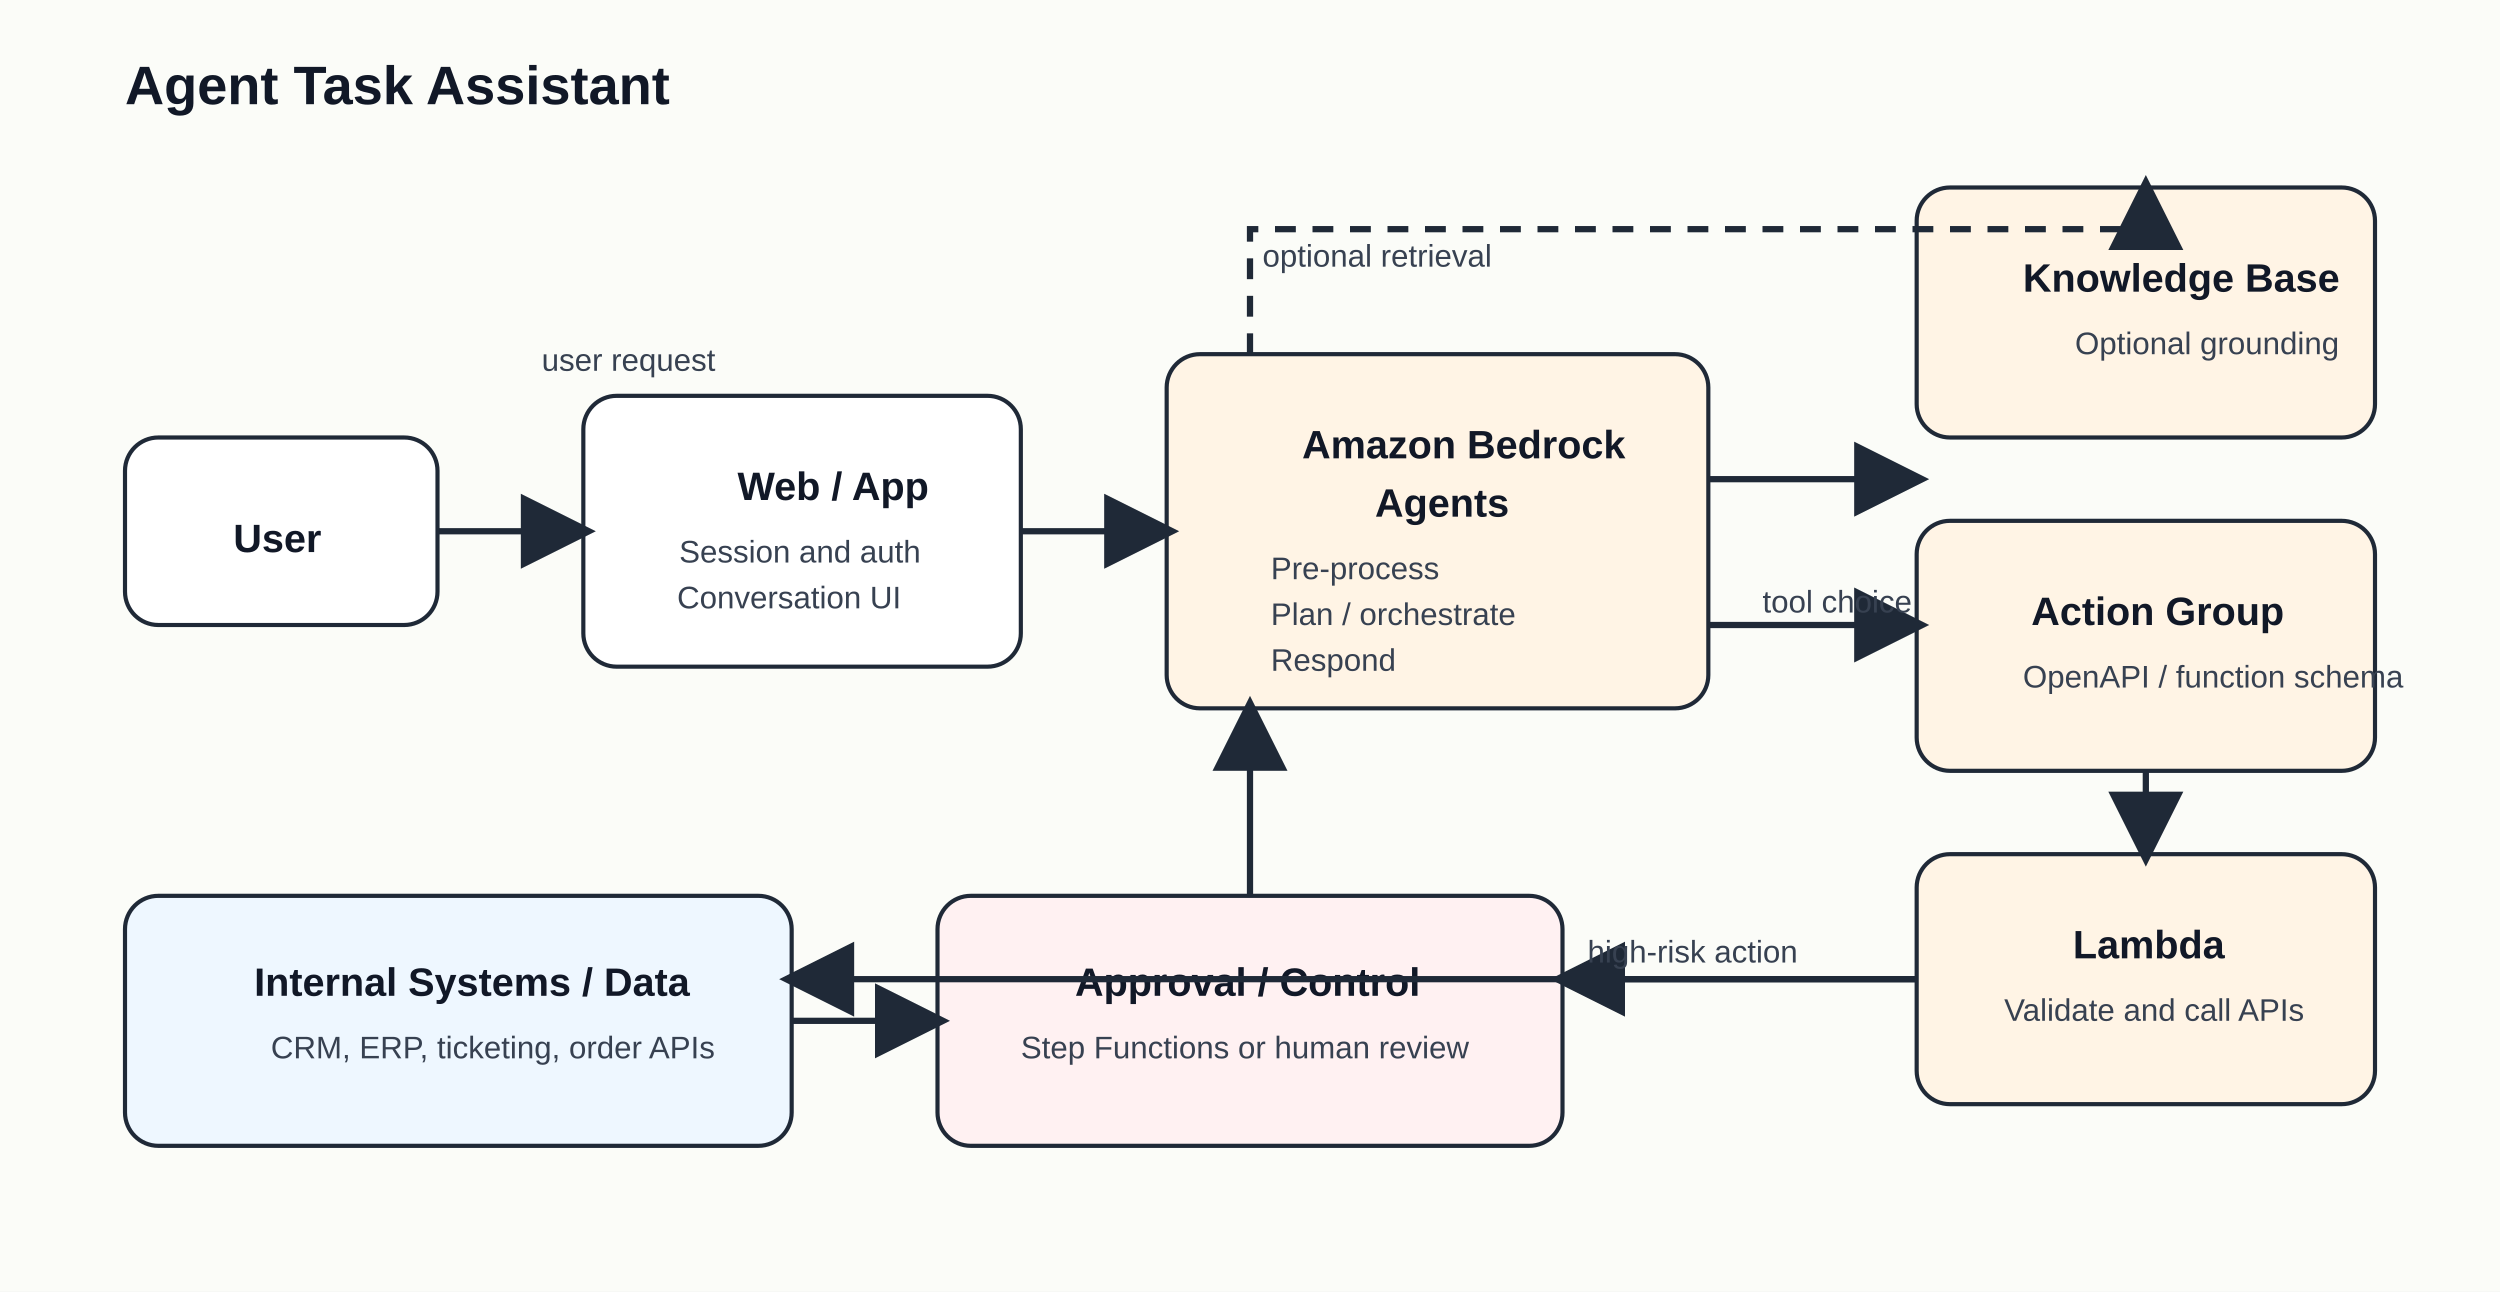
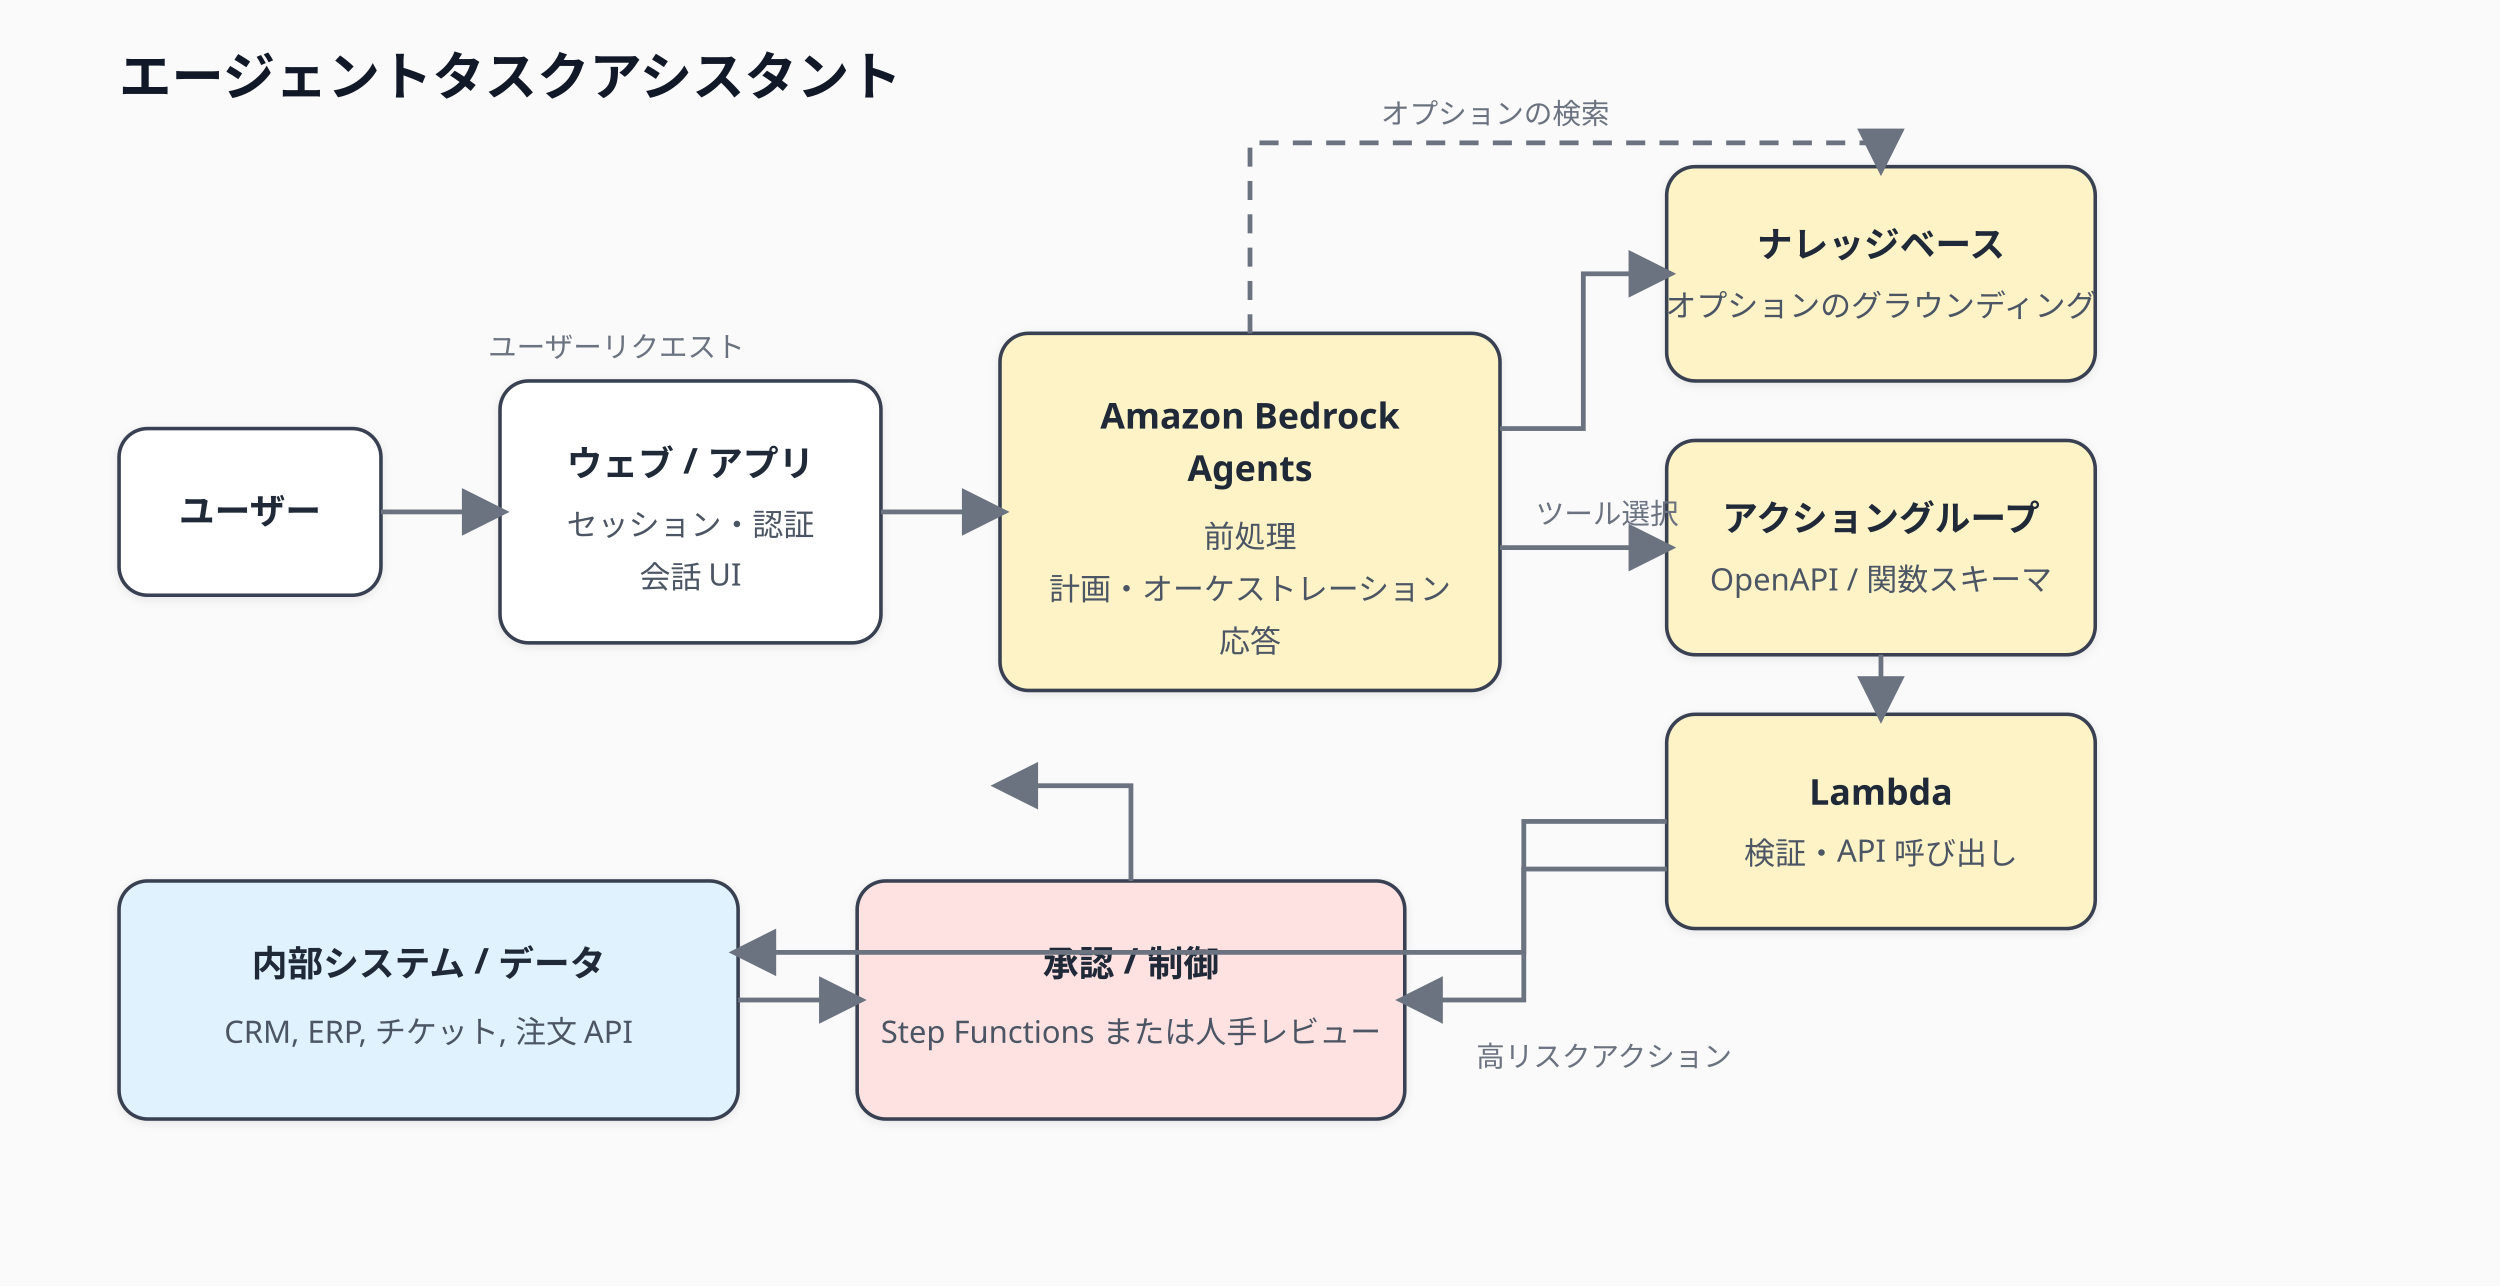
- <svg xmlns="http://www.w3.org/2000/svg" width="1200" height="620" viewBox="0 0 1200 620" role="img" aria-labelledby="title desc">
+ <svg xmlns="http://www.w3.org/2000/svg" width="1050" height="540" viewBox="0 0 1050 540" role="img" aria-labelledby="title desc">
  <defs>
    <style>
-       .bg { fill: #fbfcf8; }
-       .box { fill: #ffffff; stroke: #1f2937; stroke-width: 2; rx: 16; ry: 16; }
-       .aws { fill: #fff4e5; }
-       .data { fill: #eef7ff; }
-       .risk { fill: #fff1f2; }
-       .line { stroke: #1f2937; stroke-width: 3; fill: none; marker-end: url(#arrow); }
-       .dash { stroke-dasharray: 10 8; }
-       .title { font: 700 26px Arial, sans-serif; fill: #111827; }
-       .label { font: 700 19px Arial, sans-serif; fill: #111827; }
-       .small { font: 15px Arial, sans-serif; fill: #374151; }
+       .bg { fill: #fafafa; }
+       .box { fill: #ffffff; stroke: #374151; stroke-width: 1.5; rx: 12; ry: 12; filter: drop-shadow(0 1px 2px rgba(0,0,0,0.08)); }
+       .aws { fill: #fef3c7; }
+       .data { fill: #e0f2fe; }
+       .risk { fill: #fee2e2; }
+       .line { stroke: #6b7280; stroke-width: 2; fill: none; marker-end: url(#arrow); }
+       .dash { stroke-dasharray: 8 6; }
+       .title { font: 700 22px "Hiragino Sans", "Meiryo", sans-serif; fill: #111827; }
+       .label { font: 600 15px "Hiragino Sans", "Meiryo", sans-serif; fill: #1f2937; text-anchor: middle; }
+       .small { font: 13px "Hiragino Sans", "Meiryo", sans-serif; fill: #4b5563; text-anchor: middle; }
+       .note { font: 12px "Hiragino Sans", "Meiryo", sans-serif; fill: #6b7280; }
    </style>
-     <marker id="arrow" markerWidth="12" markerHeight="12" refX="10" refY="6" orient="auto">
-       <path d="M0,0 L12,6 L0,12 z" fill="#1f2937" />
+     <marker id="arrow" markerWidth="10" markerHeight="10" refX="8" refY="5" orient="auto">
+       <path d="M0,0 L10,5 L0,10 z" fill="#6b7280" />
    </marker>
  </defs>
-   <rect class="bg" x="0" y="0" width="1200" height="620" />
-   <text class="title" x="60" y="50">Agent Task Assistant</text>
-   <rect class="box" x="60" y="210" width="150" height="90" />
-   <text class="label" x="112" y="265">User</text>
-   <rect class="box" x="280" y="190" width="210" height="130" />
-   <text class="label" x="354" y="240">Web / App</text>
-   <text class="small" x="326" y="270">Session and auth</text>
-   <text class="small" x="325" y="292">Conversation UI</text>
-   <rect class="box aws" x="560" y="170" width="260" height="170" />
-   <text class="label" x="625" y="220">Amazon Bedrock</text>
-   <text class="label" x="660" y="248">Agents</text>
-   <text class="small" x="610" y="278">Pre-process</text>
-   <text class="small" x="610" y="300">Plan / orchestrate</text>
-   <text class="small" x="610" y="322">Respond</text>
-   <rect class="box aws" x="920" y="90" width="220" height="120" />
-   <text class="label" x="971" y="140">Knowledge Base</text>
-   <text class="small" x="996" y="170">Optional grounding</text>
-   <rect class="box aws" x="920" y="250" width="220" height="120" />
-   <text class="label" x="975" y="300">Action Group</text>
-   <text class="small" x="971" y="330">OpenAPI / function schema</text>
-   <rect class="box aws" x="920" y="410" width="220" height="120" />
-   <text class="label" x="995" y="460">Lambda</text>
-   <text class="small" x="962" y="490">Validate and call APIs</text>
-   <rect class="box data" x="60" y="430" width="320" height="120" />
-   <text class="label" x="122" y="478">Internal Systems / Data</text>
-   <text class="small" x="130" y="508">CRM, ERP, ticketing, order APIs</text>
-   <rect class="box risk" x="450" y="430" width="300" height="120" />
-   <text class="label" x="516" y="478">Approval / Control</text>
-   <text class="small" x="490" y="508">Step Functions or human review</text>
-   <path class="line" d="M210 255 H280" />
-   <path class="line" d="M490 255 H560" />
-   <path class="line" d="M820 230 H920" />
-   <path class="line" d="M820 300 H920" />
-   <path class="line" d="M1030 370 V410" />
-   <path class="line" d="M920 470 H750" />
-   <path class="line" d="M380 490 H450" />
-   <path class="line" d="M600 430 V340" />
-   <path class="line dash" d="M600 170 V110 H1030 V90" />
-   <path class="line" d="M920 470 H380" />
-   <text class="small" x="606" y="128">optional retrieval</text>
-   <text class="small" x="846" y="294">tool choice</text>
-   <text class="small" x="762" y="462">high-risk action</text>
-   <text class="small" x="260" y="178">user request</text>
+   <rect class="bg" x="0" y="0" width="1050" height="540" />
+   <text class="title" x="50" y="40">エージェントタスクアシスタント</text>
+   <rect class="box" x="50" y="180" width="110" height="70" />
+   <text class="label" x="105" y="220">ユーザー</text>
+   <rect class="box" x="210" y="160" width="160" height="110" />
+   <text class="label" x="290" y="200">ウェブ / アプリ</text>
+   <text class="small" x="290" y="225">セッション・認証</text>
+   <text class="small" x="290" y="247">会話 UI</text>
+   <rect class="box aws" x="420" y="140" width="210" height="150" />
+   <text class="label" x="525" y="180">Amazon Bedrock</text>
+   <text class="label" x="525" y="202">Agents</text>
+   <text class="small" x="525" y="230">前処理</text>
+   <text class="small" x="525" y="252">計画・オーケストレーション</text>
+   <text class="small" x="525" y="274">応答</text>
+   <rect class="box aws" x="700" y="70" width="180" height="90" />
+   <text class="label" x="790" y="108">ナレッジベース</text>
+   <text class="small" x="790" y="133">オプションのグラウンディング</text>
+   <rect class="box aws" x="700" y="185" width="180" height="90" />
+   <text class="label" x="790" y="223">アクショングループ</text>
+   <text class="small" x="790" y="248">OpenAPI / 関数スキーマ</text>
+   <rect class="box aws" x="700" y="300" width="180" height="90" />
+   <text class="label" x="790" y="338">Lambda</text>
+   <text class="small" x="790" y="363">検証・API 呼び出し</text>
+   <rect class="box data" x="50" y="370" width="260" height="100" />
+   <text class="label" x="180" y="410">内部システム / データ</text>
+   <text class="small" x="180" y="438">CRM, ERP, チケット, 注文 API</text>
+   <rect class="box risk" x="360" y="370" width="230" height="100" />
+   <text class="label" x="475" y="410">承認 / 制御</text>
+   <text class="small" x="475" y="438">Step Functions または人手レビュー</text>
+   <path class="line" d="M160 215 H210" />
+   <path class="line" d="M370 215 H420" />
+   <path class="line" d="M630 180 H665 V115 H700" />
+   <path class="line" d="M630 230 H700" />
+   <path class="line" d="M790 275 V300" />
+   <path class="line" d="M700 345 H640 V420 H590" />
+   <path class="line" d="M310 420 H360" />
+   <path class="line" d="M475 370 V330 H420" />
+   <path class="line dash" d="M525 140 V60 H790 V70" />
+   <path class="line" d="M700 365 H640 V400 H310" />
+   <text class="note" x="580" y="52">オプションの検索</text>
+   <text class="note" x="645" y="220">ツール選択</text>
+   <text class="note" x="620" y="448">高リスクアクション</text>
+   <text class="note" x="205" y="150">ユーザーリクエスト</text>
</svg>
